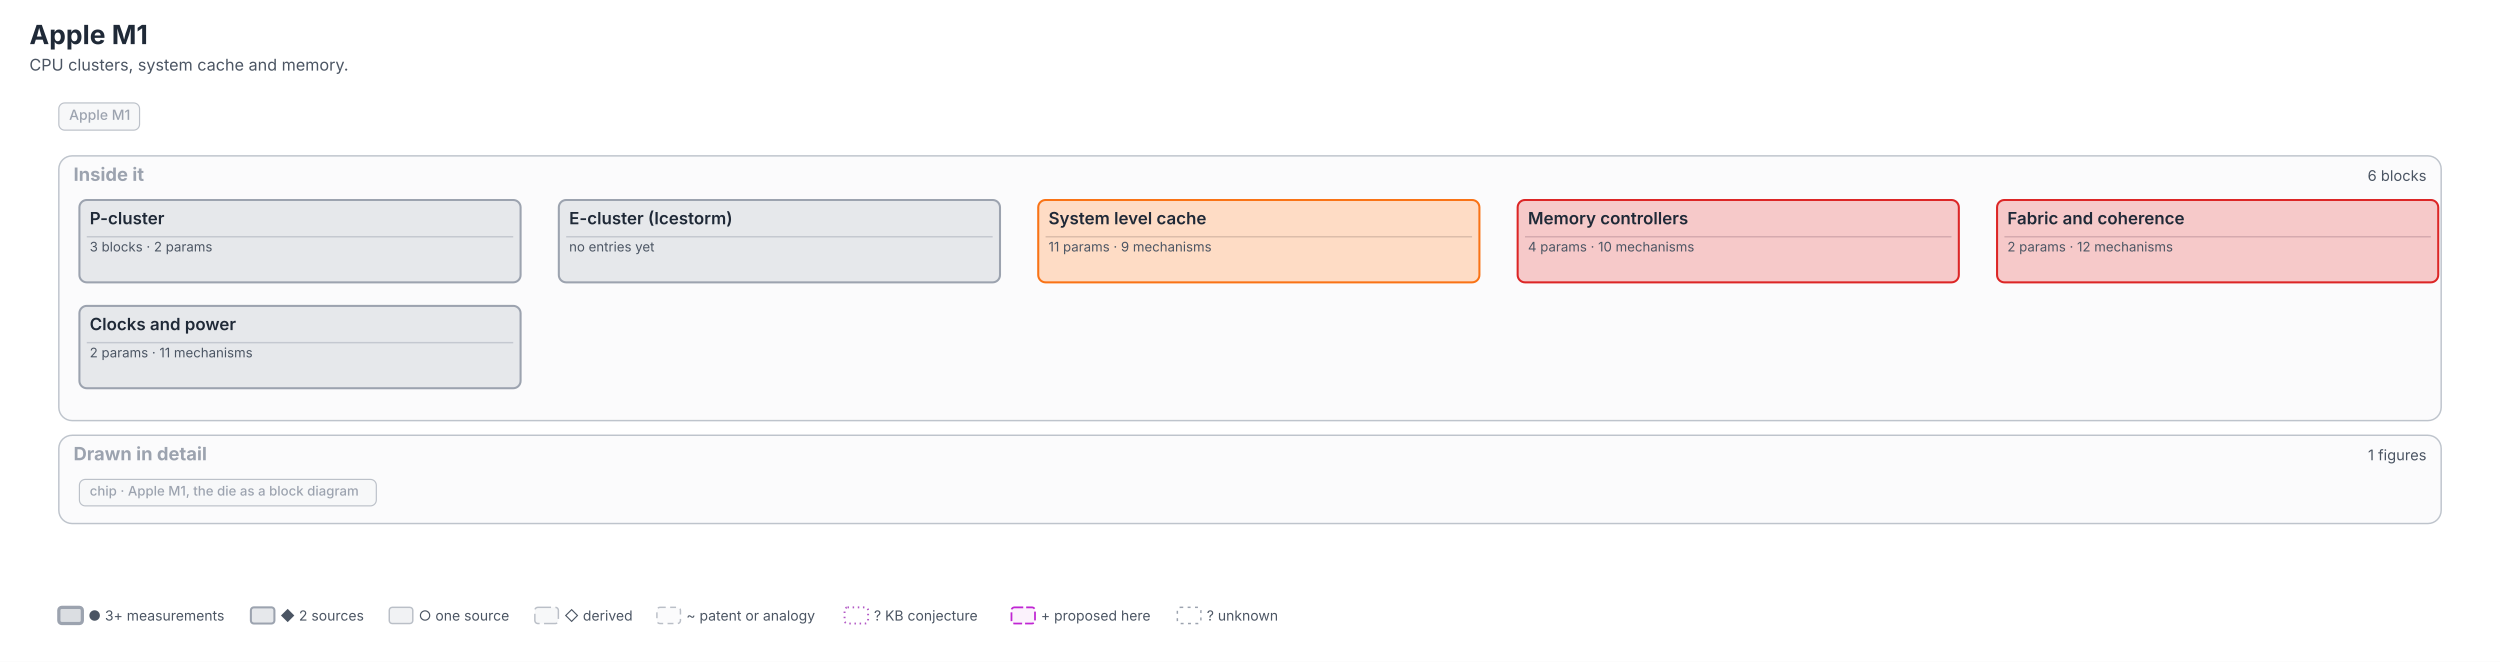
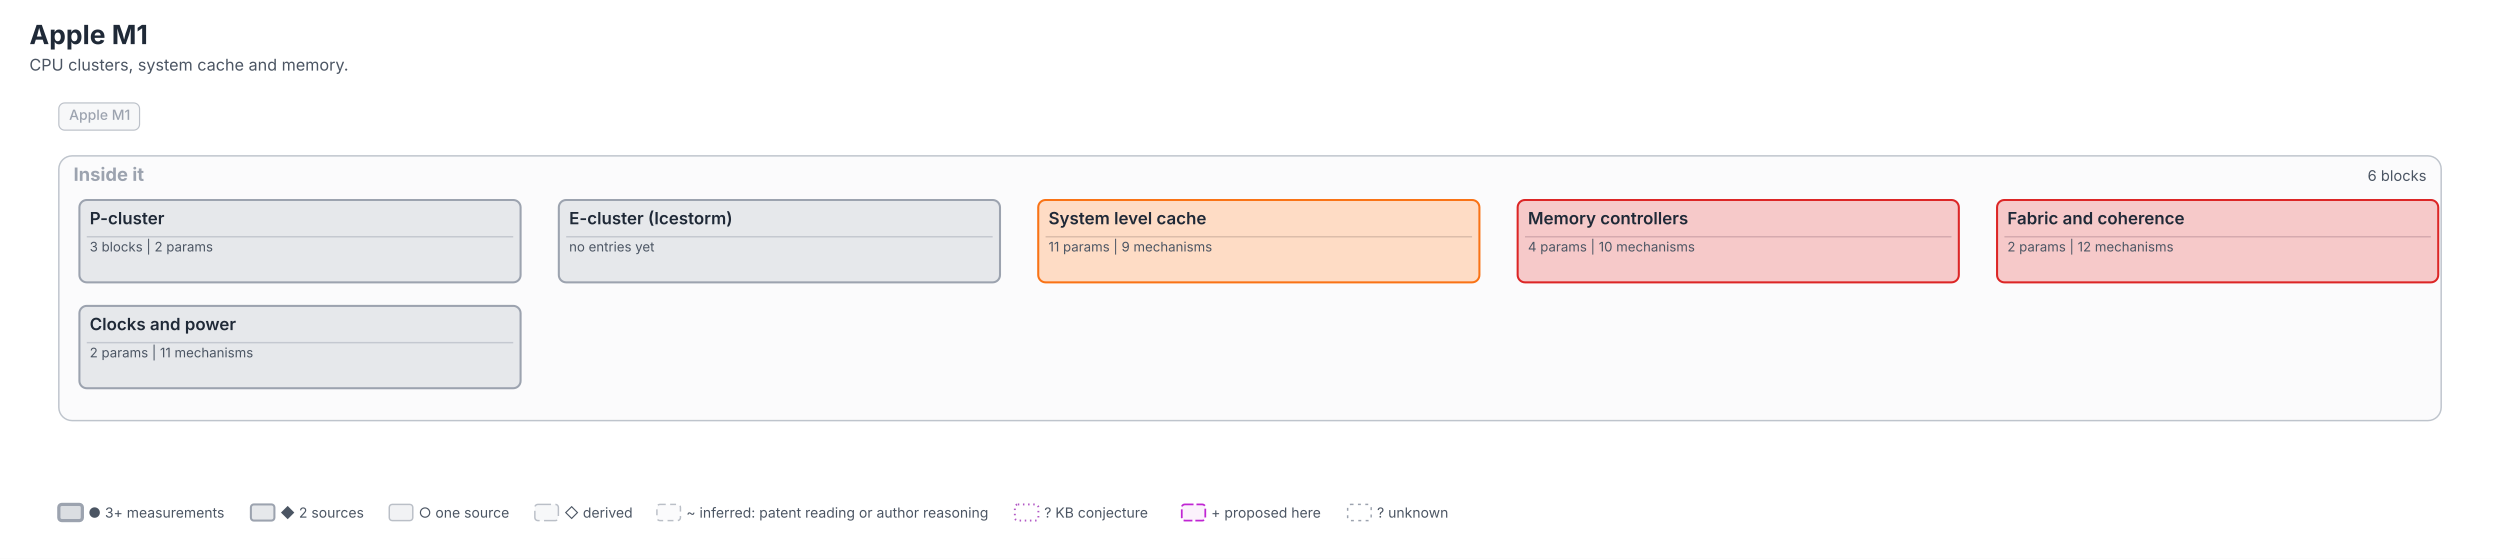
- <svg xmlns="http://www.w3.org/2000/svg" viewBox="0 0 1700 450" width="1700" height="450" role="img" aria-label="Apple M1" font-family="Inter, 'Helvetica Neue', Arial, sans-serif" data-kinds="">
+ <svg xmlns="http://www.w3.org/2000/svg" viewBox="0 0 1700 380" width="1700" height="380" role="img" aria-label="Apple M1" font-family="Inter, 'Helvetica Neue', Arial, sans-serif" data-kinds="">
  <defs>
    <marker id="arrow" viewBox="0 0 10 10" refX="9" refY="5" markerWidth="9" markerHeight="9" markerUnits="userSpaceOnUse" orient="auto-start-reverse">
      <path d="M0,0 L10,5 L0,10 z" fill="#1f2937" />
    </marker>
    <marker id="arrowrev" viewBox="0 0 10 10" refX="1" refY="5" markerWidth="9" markerHeight="9" markerUnits="userSpaceOnUse" orient="auto-start-reverse">
      <path d="M10,0 L0,5 L10,10 z" fill="#1f2937" />
    </marker>
  </defs>
-   <rect x="0" y="0" width="1700" height="450" fill="#ffffff" />
+   <rect x="0" y="0" width="1700" height="380" fill="#ffffff" />
  <text x="20" y="30" font-family="Inter, 'Helvetica Neue', Arial, sans-serif" font-size="18" font-weight="700" fill="#1f2937">Apple M1</text>
  <text x="20" y="48" font-family="Inter, 'Helvetica Neue', Arial, sans-serif" font-size="11" fill="#4b5563">CPU clusters, system cache and memory.</text>
  <rect x="40.0" y="106.0" width="1620.0" height="180.0" rx="9" fill="#fbfbfc" stroke="#bec4cc" stroke-width="1" />
  <text x="50.0" y="123.0" font-family="Inter, 'Helvetica Neue', Arial, sans-serif" font-size="12.5" font-weight="700" fill="#9ca3af" text-anchor="start">Inside it</text>
  <text x="1650.0" y="123.0" font-family="Inter, 'Helvetica Neue', Arial, sans-serif" font-size="10" font-weight="400" fill="#4b5563" text-anchor="end">6 blocks</text>
-   <rect x="40.0" y="296.0" width="1620.0" height="60.0" rx="9" fill="#fbfbfc" stroke="#bec4cc" stroke-width="1" />
-   <text x="50.0" y="313.0" font-family="Inter, 'Helvetica Neue', Arial, sans-serif" font-size="12.5" font-weight="700" fill="#9ca3af" text-anchor="start">Drawn in detail</text>
-   <text x="1650.0" y="313.0" font-family="Inter, 'Helvetica Neue', Arial, sans-serif" font-size="10" font-weight="400" fill="#4b5563" text-anchor="end">1 figures</text>
  <rect x="40.0" y="70.0" width="54.9" height="18.5" rx="4" fill="#f7f8f9" stroke="#bcc1c9" stroke-width="0.8" />
  <rect x="54.0" y="136.0" width="300.0" height="56.0" rx="5" fill="#e6e8eb" stroke="#9ca3af" stroke-width="1.4" />
  <line x1="59.0" y1="161.0" x2="349.0" y2="161.0" stroke="#c4c8d0" stroke-width="1" />
  <rect x="380.0" y="136.0" width="300.0" height="56.0" rx="5" fill="#e6e8eb" stroke="#9ca3af" stroke-width="1.4" />
  <line x1="385.0" y1="161.0" x2="675.0" y2="161.0" stroke="#c4c8d0" stroke-width="1" />
  <rect x="706.0" y="136.0" width="300.0" height="56.0" rx="5" fill="#fedcc5" stroke="#f97316" stroke-width="1.4" />
  <line x1="711.0" y1="161.0" x2="1001.0" y2="161.0" stroke="#dbbcaa" stroke-width="1" />
  <rect x="1032.0" y="136.0" width="300.0" height="56.0" rx="5" fill="#f6c9c9" stroke="#dc2626" stroke-width="1.4" />
  <line x1="1037.0" y1="161.0" x2="1327.0" y2="161.0" stroke="#d4a9ae" stroke-width="1" />
  <rect x="1358.0" y="136.0" width="300.0" height="56.0" rx="5" fill="#f6c9c9" stroke="#dc2626" stroke-width="1.4" />
  <line x1="1363.0" y1="161.0" x2="1653.0" y2="161.0" stroke="#d4a9ae" stroke-width="1" />
  <rect x="54.0" y="208.0" width="300.0" height="56.0" rx="5" fill="#e6e8eb" stroke="#9ca3af" stroke-width="1.4" />
  <line x1="59.0" y1="233.0" x2="349.0" y2="233.0" stroke="#c4c8d0" stroke-width="1" />
-   <rect x="54.0" y="326.0" width="201.9" height="18.0" rx="4" fill="#f7f8f9" stroke="#bcc1c9" stroke-width="0.8" />
  <text x="47.0" y="81.5" font-family="Inter, 'Helvetica Neue', Arial, sans-serif" font-size="9.5" font-weight="500" fill="#9ca3af" text-anchor="start">Apple M1</text>
  <text x="61.0" y="152.5" font-family="Inter, 'Helvetica Neue', Arial, sans-serif" font-size="11.5" font-weight="600" fill="#1f2937" text-anchor="start">P-cluster</text>
-   <text x="61.0" y="171.0" font-family="Inter, 'Helvetica Neue', Arial, sans-serif" font-size="9" font-weight="400" fill="#4b5563" text-anchor="start">3 blocks · 2 params</text>
+   <text x="61.0" y="171.0" font-family="Inter, 'Helvetica Neue', Arial, sans-serif" font-size="9" font-weight="400" fill="#4b5563" text-anchor="start">3 blocks | 2 params</text>
  <text x="387.0" y="152.5" font-family="Inter, 'Helvetica Neue', Arial, sans-serif" font-size="11.5" font-weight="600" fill="#1f2937" text-anchor="start">E-cluster (Icestorm)</text>
  <text x="387.0" y="171.0" font-family="Inter, 'Helvetica Neue', Arial, sans-serif" font-size="9" font-weight="400" fill="#4b5563" text-anchor="start">no entries yet</text>
  <text x="713.0" y="152.5" font-family="Inter, 'Helvetica Neue', Arial, sans-serif" font-size="11.5" font-weight="600" fill="#1f2937" text-anchor="start">System level cache</text>
-   <text x="713.0" y="171.0" font-family="Inter, 'Helvetica Neue', Arial, sans-serif" font-size="9" font-weight="400" fill="#4b5563" text-anchor="start">11 params · 9 mechanisms</text>
+   <text x="713.0" y="171.0" font-family="Inter, 'Helvetica Neue', Arial, sans-serif" font-size="9" font-weight="400" fill="#4b5563" text-anchor="start">11 params | 9 mechanisms</text>
  <text x="1039.0" y="152.5" font-family="Inter, 'Helvetica Neue', Arial, sans-serif" font-size="11.5" font-weight="600" fill="#1f2937" text-anchor="start">Memory controllers</text>
-   <text x="1039.0" y="171.0" font-family="Inter, 'Helvetica Neue', Arial, sans-serif" font-size="9" font-weight="400" fill="#4b5563" text-anchor="start">4 params · 10 mechanisms</text>
+   <text x="1039.0" y="171.0" font-family="Inter, 'Helvetica Neue', Arial, sans-serif" font-size="9" font-weight="400" fill="#4b5563" text-anchor="start">4 params | 10 mechanisms</text>
  <text x="1365.0" y="152.5" font-family="Inter, 'Helvetica Neue', Arial, sans-serif" font-size="11.5" font-weight="600" fill="#1f2937" text-anchor="start">Fabric and coherence</text>
-   <text x="1365.0" y="171.0" font-family="Inter, 'Helvetica Neue', Arial, sans-serif" font-size="9" font-weight="400" fill="#4b5563" text-anchor="start">2 params · 12 mechanisms</text>
+   <text x="1365.0" y="171.0" font-family="Inter, 'Helvetica Neue', Arial, sans-serif" font-size="9" font-weight="400" fill="#4b5563" text-anchor="start">2 params | 12 mechanisms</text>
  <text x="61.0" y="224.5" font-family="Inter, 'Helvetica Neue', Arial, sans-serif" font-size="11.5" font-weight="600" fill="#1f2937" text-anchor="start">Clocks and power</text>
-   <text x="61.0" y="243.0" font-family="Inter, 'Helvetica Neue', Arial, sans-serif" font-size="9" font-weight="400" fill="#4b5563" text-anchor="start">2 params · 11 mechanisms</text>
-   <text x="61.0" y="337.0" font-family="Inter, 'Helvetica Neue', Arial, sans-serif" font-size="9" font-weight="500" fill="#9ca3af" text-anchor="start">chip · Apple M1, the die as a block diagram</text>
-   <rect x="40.0" y="413.0" width="16.0" height="11.0" rx="2" fill="#dbdee2" stroke="#9ca3af" stroke-width="2.2" />
-   <text x="60.0" y="422.0" font-family="Inter, 'Helvetica Neue', Arial, sans-serif" font-size="9.5" font-weight="400" fill="#4b5563" text-anchor="start">● 3+ measurements</text>
-   <rect x="170.6" y="413.0" width="16.0" height="11.0" rx="2" fill="#e6e8eb" stroke="#9ca3af" stroke-width="1.4" />
-   <text x="190.6" y="422.0" font-family="Inter, 'Helvetica Neue', Arial, sans-serif" font-size="9.5" font-weight="400" fill="#4b5563" text-anchor="start">◆ 2 sources</text>
-   <rect x="264.7" y="413.0" width="16.0" height="11.0" rx="2" fill="#f1f2f4" stroke="#babfc7" stroke-width="1" />
-   <text x="284.7" y="422.0" font-family="Inter, 'Helvetica Neue', Arial, sans-serif" font-size="9.5" font-weight="400" fill="#4b5563" text-anchor="start">○ one source</text>
-   <rect x="363.7" y="413.0" width="16.0" height="11.0" rx="2" fill="#f7f8f9" stroke="#babfc7" stroke-width="1" stroke-dasharray="9 3" />
-   <text x="383.7" y="422.0" font-family="Inter, 'Helvetica Neue', Arial, sans-serif" font-size="9.5" font-weight="400" fill="#4b5563" text-anchor="start">◇ derived</text>
-   <rect x="446.7" y="413.0" width="16.0" height="11.0" rx="2" fill="#fbfbfc" stroke="#babfc7" stroke-width="1" stroke-dasharray="4 3" />
-   <text x="466.7" y="422.0" font-family="Inter, 'Helvetica Neue', Arial, sans-serif" font-size="9.5" font-weight="400" fill="#4b5563" text-anchor="start">~ patent or analogy</text>
-   <rect x="574.3" y="413.0" width="16.0" height="11.0" rx="2" fill="none" stroke="#b258c5" stroke-width="1.3" stroke-dasharray="1 2.5" />
-   <text x="594.3" y="422.0" font-family="Inter, 'Helvetica Neue', Arial, sans-serif" font-size="9.5" font-weight="400" fill="#4b5563" text-anchor="start">? KB conjecture</text>
-   <rect x="687.8" y="413.0" width="16.0" height="11.0" rx="2" fill="#fbf2fc" stroke="#c026d3" stroke-width="1.2" stroke-dasharray="6 2" />
-   <text x="707.8" y="422.0" font-family="Inter, 'Helvetica Neue', Arial, sans-serif" font-size="9.5" font-weight="400" fill="#4b5563" text-anchor="start">+ proposed here</text>
-   <rect x="800.6" y="413.0" width="16.0" height="11.0" rx="2" fill="none" stroke="#9ca3af" stroke-width="1" stroke-dasharray="2 3" />
-   <text x="820.6" y="422.0" font-family="Inter, 'Helvetica Neue', Arial, sans-serif" font-size="9.5" font-weight="400" fill="#4b5563" text-anchor="start">? unknown</text>
+   <text x="61.0" y="243.0" font-family="Inter, 'Helvetica Neue', Arial, sans-serif" font-size="9" font-weight="400" fill="#4b5563" text-anchor="start">2 params | 11 mechanisms</text>
+   <rect x="40.0" y="343.0" width="16.0" height="11.0" rx="2" fill="#dbdee2" stroke="#9ca3af" stroke-width="2.2" />
+   <text x="60.0" y="352.0" font-family="Inter, 'Helvetica Neue', Arial, sans-serif" font-size="9.5" font-weight="400" fill="#4b5563" text-anchor="start">● 3+ measurements</text>
+   <rect x="170.6" y="343.0" width="16.0" height="11.0" rx="2" fill="#e6e8eb" stroke="#9ca3af" stroke-width="1.4" />
+   <text x="190.6" y="352.0" font-family="Inter, 'Helvetica Neue', Arial, sans-serif" font-size="9.5" font-weight="400" fill="#4b5563" text-anchor="start">◆ 2 sources</text>
+   <rect x="264.7" y="343.0" width="16.0" height="11.0" rx="2" fill="#f1f2f4" stroke="#babfc7" stroke-width="1" />
+   <text x="284.7" y="352.0" font-family="Inter, 'Helvetica Neue', Arial, sans-serif" font-size="9.5" font-weight="400" fill="#4b5563" text-anchor="start">○ one source</text>
+   <rect x="363.7" y="343.0" width="16.0" height="11.0" rx="2" fill="#f7f8f9" stroke="#babfc7" stroke-width="1" stroke-dasharray="9 3" />
+   <text x="383.7" y="352.0" font-family="Inter, 'Helvetica Neue', Arial, sans-serif" font-size="9.5" font-weight="400" fill="#4b5563" text-anchor="start">◇ derived</text>
+   <rect x="446.7" y="343.0" width="16.0" height="11.0" rx="2" fill="#fbfbfc" stroke="#babfc7" stroke-width="1" stroke-dasharray="4 3" />
+   <text x="466.7" y="352.0" font-family="Inter, 'Helvetica Neue', Arial, sans-serif" font-size="9.5" font-weight="400" fill="#4b5563" text-anchor="start">~ inferred: patent reading or author reasoning</text>
+   <rect x="690.1" y="343.0" width="16.0" height="11.0" rx="2" fill="none" stroke="#b258c5" stroke-width="1.3" stroke-dasharray="1 2.5" />
+   <text x="710.1" y="352.0" font-family="Inter, 'Helvetica Neue', Arial, sans-serif" font-size="9.5" font-weight="400" fill="#4b5563" text-anchor="start">? KB conjecture</text>
+   <rect x="803.6" y="343.0" width="16.0" height="11.0" rx="2" fill="#fbf2fc" stroke="#c026d3" stroke-width="1.2" stroke-dasharray="6 2" />
+   <text x="823.6" y="352.0" font-family="Inter, 'Helvetica Neue', Arial, sans-serif" font-size="9.5" font-weight="400" fill="#4b5563" text-anchor="start">+ proposed here</text>
+   <rect x="916.4" y="343.0" width="16.0" height="11.0" rx="2" fill="none" stroke="#9ca3af" stroke-width="1" stroke-dasharray="2 3" />
+   <text x="936.4" y="352.0" font-family="Inter, 'Helvetica Neue', Arial, sans-serif" font-size="9.5" font-weight="400" fill="#4b5563" text-anchor="start">? unknown</text>
  <g class="hot-layer">
    <rect class="hot" data-bid="crumb-chip" data-fig="chip" x="40.0" y="70.0" width="54.9" height="18.5" fill="transparent" stroke="none" pointer-events="all" />
    <rect class="hot" data-bid="kid-pcluster" data-fig="block-pcluster" data-block="pcluster" x="54.0" y="136.0" width="300.0" height="56.0" fill="transparent" stroke="none" pointer-events="all" />
    <rect class="hot" data-bid="kid-ecluster" data-fig="block-ecluster" data-block="ecluster" x="380.0" y="136.0" width="300.0" height="56.0" fill="transparent" stroke="none" pointer-events="all" />
    <rect class="hot" data-bid="kid-slc" data-fig="block-slc" data-block="slc" x="706.0" y="136.0" width="300.0" height="56.0" fill="transparent" stroke="none" pointer-events="all" />
    <rect class="hot" data-bid="kid-memctrl" data-fig="block-memctrl" data-block="memctrl" x="1032.0" y="136.0" width="300.0" height="56.0" fill="transparent" stroke="none" pointer-events="all" />
    <rect class="hot" data-bid="kid-fabric" data-fig="block-fabric" data-block="fabric" x="1358.0" y="136.0" width="300.0" height="56.0" fill="transparent" stroke="none" pointer-events="all" />
    <rect class="hot" data-bid="kid-power" data-fig="block-power" data-block="power" x="54.0" y="208.0" width="300.0" height="56.0" fill="transparent" stroke="none" pointer-events="all" />
-     <rect class="hot" data-bid="fig-chip" data-fig="chip" x="54.0" y="326.0" width="201.9" height="18.0" fill="transparent" stroke="none" pointer-events="all" />
    <rect class="hot hot-frame" data-bid="kids-chip" x="40" y="106" width="1620" height="180" fill="transparent" stroke="none" pointer-events="none" />
-     <rect class="hot hot-frame" data-bid="deeper-chip" x="40" y="296" width="1620" height="60" fill="transparent" stroke="none" pointer-events="none" />
  </g>
</svg>
